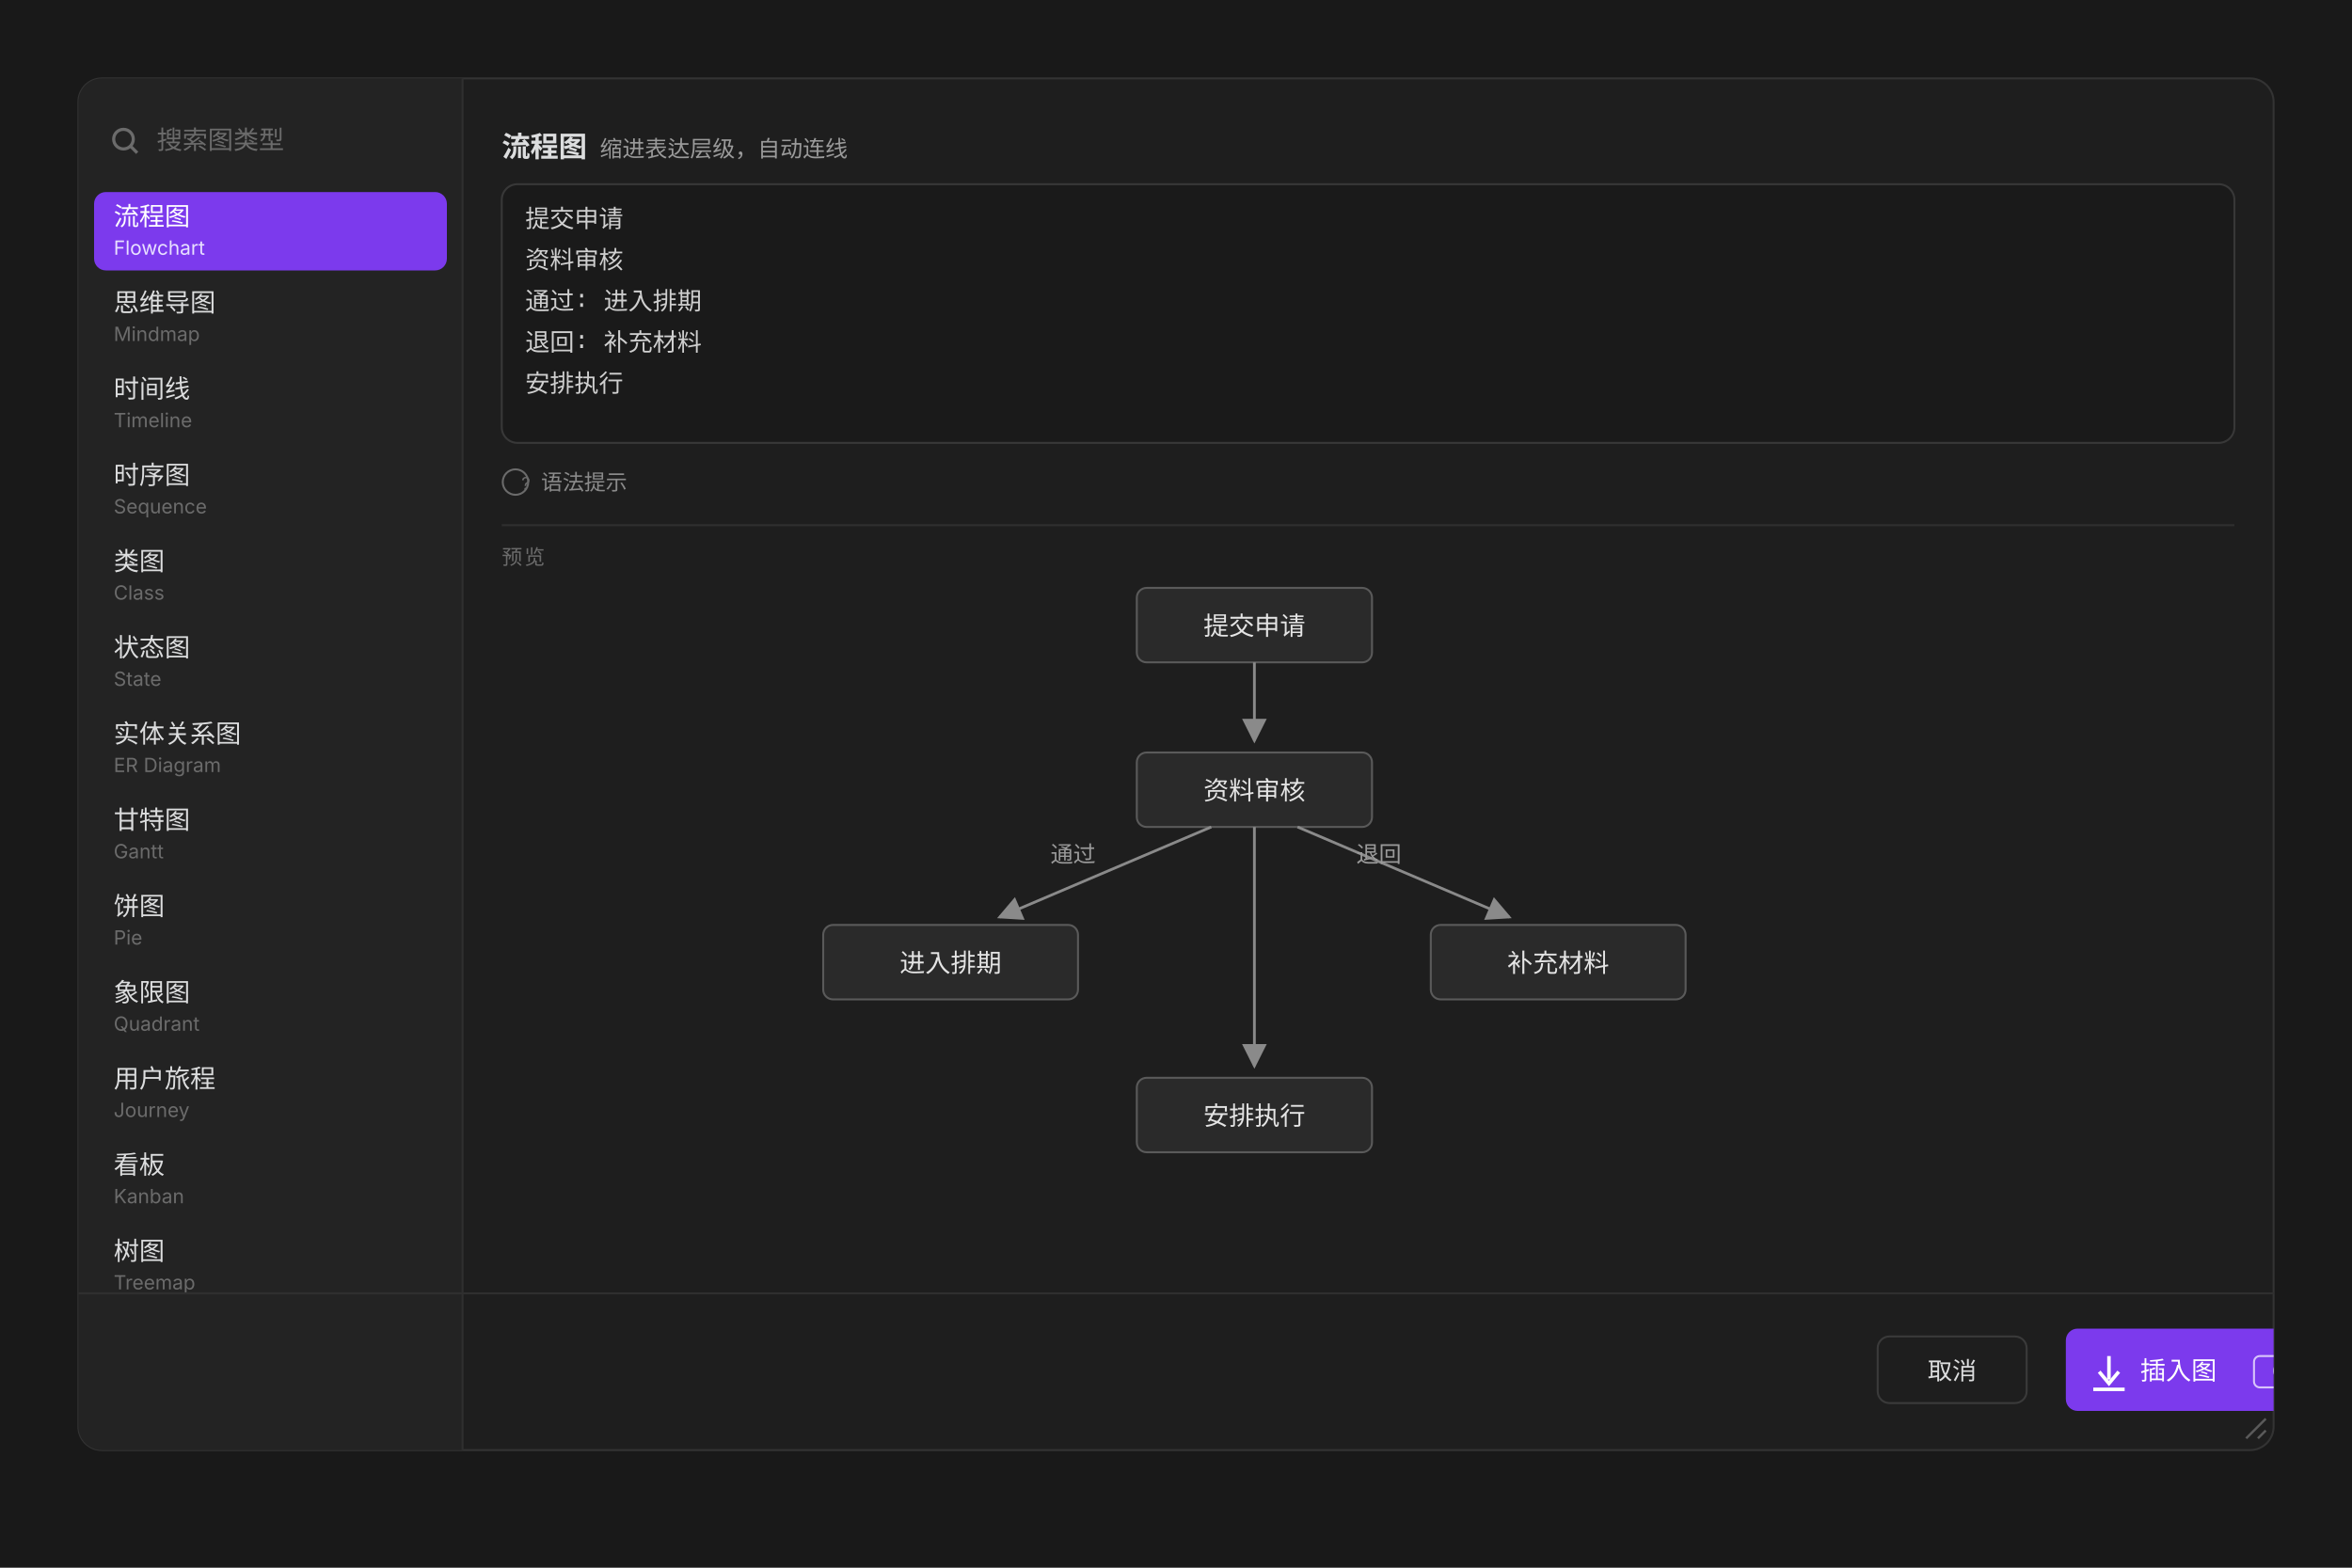
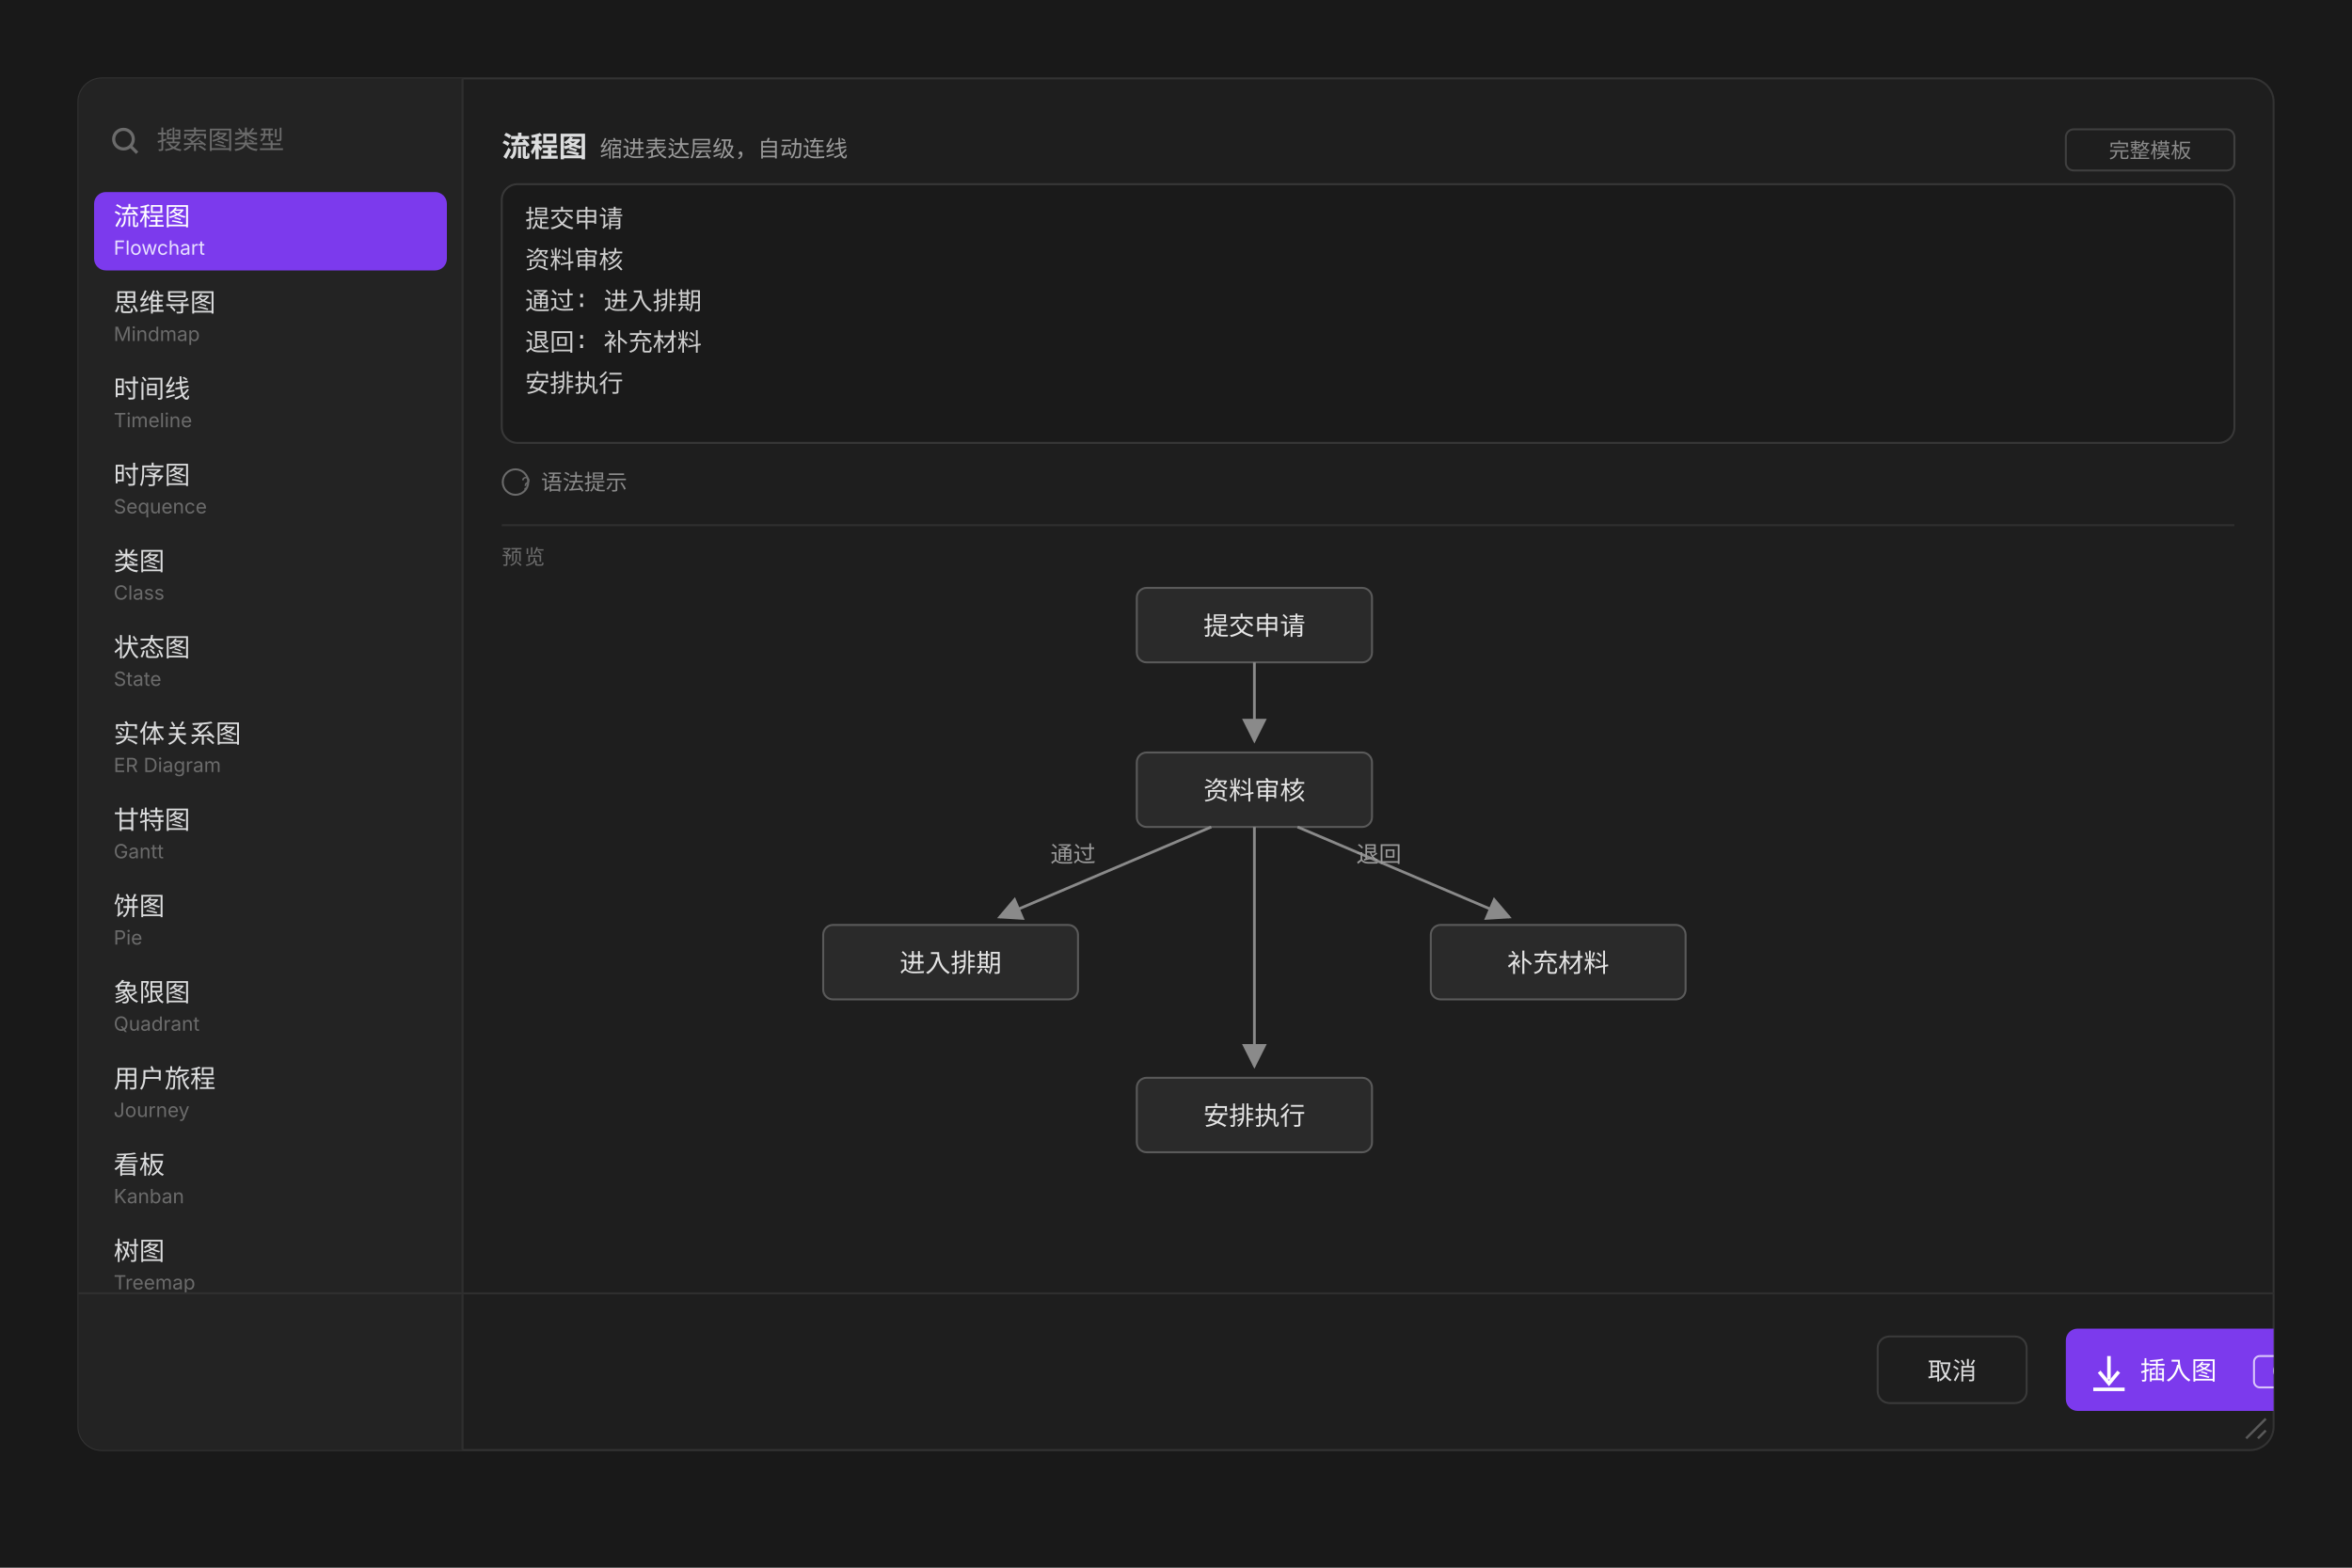
<svg xmlns="http://www.w3.org/2000/svg" width="1200" height="800" viewBox="0 0 1200 800" font-family="-apple-system, BlinkMacSystemFont, 'Segoe UI', 'Microsoft YaHei', sans-serif">
  <rect width="1200" height="800" fill="#191919" />
  <rect x="40" y="40" width="1120" height="700" rx="12" fill="#1e1e1e" stroke="#333333" />
  <clipPath id="clipZh">
    <rect x="40" y="40" width="1120" height="700" rx="12" />
  </clipPath>
  <g clip-path="url(#clipZh)">
    <rect x="40" y="40" width="196" height="700" fill="#232323" />
    <line x1="236" y1="40" x2="236" y2="740" stroke="#2f2f2f" />
    <circle cx="63" cy="71" r="5" fill="none" stroke="#6b6b6b" stroke-width="1.6" />
    <line x1="66.5" y1="74.5" x2="70" y2="78" stroke="#6b6b6b" stroke-width="1.6" />
    <text x="80" y="76" font-size="13" fill="#6b6b6b">搜索图类型</text>
    <g font-size="13">
      <rect x="48" y="98" width="180" height="40" rx="6" fill="#7c3aed" />
      <text x="58" y="115" fill="#ffffff">流程图</text>
      <text x="58" y="130" font-size="10" fill="#e8e0ff">Flowchart</text>
      <text x="58" y="159" fill="#dcddde">思维导图</text>
      <text x="58" y="174" font-size="10" fill="#6b6b6b">Mindmap</text>
      <text x="58" y="203" fill="#dcddde">时间线</text>
      <text x="58" y="218" font-size="10" fill="#6b6b6b">Timeline</text>
      <text x="58" y="247" fill="#dcddde">时序图</text>
      <text x="58" y="262" font-size="10" fill="#6b6b6b">Sequence</text>
      <text x="58" y="291" fill="#dcddde">类图</text>
      <text x="58" y="306" font-size="10" fill="#6b6b6b">Class</text>
      <text x="58" y="335" fill="#dcddde">状态图</text>
      <text x="58" y="350" font-size="10" fill="#6b6b6b">State</text>
      <text x="58" y="379" fill="#dcddde">实体关系图</text>
      <text x="58" y="394" font-size="10" fill="#6b6b6b">ER Diagram</text>
      <text x="58" y="423" fill="#dcddde">甘特图</text>
      <text x="58" y="438" font-size="10" fill="#6b6b6b">Gantt</text>
      <text x="58" y="467" fill="#dcddde">饼图</text>
      <text x="58" y="482" font-size="10" fill="#6b6b6b">Pie</text>
      <text x="58" y="511" fill="#dcddde">象限图</text>
      <text x="58" y="526" font-size="10" fill="#6b6b6b">Quadrant</text>
      <text x="58" y="555" fill="#dcddde">用户旅程</text>
      <text x="58" y="570" font-size="10" fill="#6b6b6b">Journey</text>
      <text x="58" y="599" fill="#dcddde">看板</text>
      <text x="58" y="614" font-size="10" fill="#6b6b6b">Kanban</text>
      <text x="58" y="643" fill="#dcddde">树图</text>
      <text x="58" y="658" font-size="10" fill="#6b6b6b">Treemap</text>
    </g>
    <text x="256" y="80" font-size="14.5" font-weight="600" fill="#dcddde">流程图</text>
    <text x="306" y="80" font-size="11.5" fill="#9a9a9a">缩进表达层级，自动连线</text>
+     <rect x="1054" y="66" width="86" height="21" rx="4" fill="none" stroke="#3f3f3f" />
+     <text x="1097" y="80.5" font-size="10.5" fill="#8a8a8a" text-anchor="middle">完整模板</text>
    <rect x="256" y="94" width="884" height="132" rx="8" fill="#1a1a1a" stroke="#383838" />
    <g font-family="Consolas, 'Courier New', monospace" font-size="12.5" fill="#cfcfcf">
      <text x="268" y="116">提交申请</text>
      <text x="268" y="137">  资料审核</text>
      <text x="268" y="158">    通过: 进入排期</text>
      <text x="268" y="179">    退回: 补充材料</text>
      <text x="268" y="200">  安排执行</text>
    </g>
    <circle cx="263" cy="246" r="6.5" fill="none" stroke="#6b6b6b" />
    <text x="266" y="250" font-size="9" fill="#6b6b6b">?</text>
    <text x="276" y="250" font-size="11" fill="#8a8a8a">语法提示</text>
    <line x1="256" y1="268" x2="1140" y2="268" stroke="#2f2f2f" />
    <text x="256" y="288" font-size="10.5" fill="#6b6b6b" letter-spacing="1">预览</text>
    <g transform="translate(340, 300)">
      <defs>
        <marker id="arZh" markerWidth="9" markerHeight="9" refX="8" refY="4.5" orient="auto">
          <path d="M0,0 L9,4.5 L0,9 z" fill="#8a8a8a" />
        </marker>
      </defs>
      <g font-size="13">
        <rect x="240" y="0" width="120" height="38" rx="5" fill="#2a2a2a" stroke="#5a5a5a" />
        <text x="300" y="24" fill="#e4e4e4" text-anchor="middle">提交申请</text>
        <rect x="240" y="84" width="120" height="38" rx="5" fill="#2a2a2a" stroke="#5a5a5a" />
        <text x="300" y="108" fill="#e4e4e4" text-anchor="middle">资料审核</text>
        <rect x="80" y="172" width="130" height="38" rx="5" fill="#2a2a2a" stroke="#5a5a5a" />
        <text x="145" y="196" fill="#e4e4e4" text-anchor="middle">进入排期</text>
        <rect x="390" y="172" width="130" height="38" rx="5" fill="#2a2a2a" stroke="#5a5a5a" />
        <text x="455" y="196" fill="#e4e4e4" text-anchor="middle">补充材料</text>
        <rect x="240" y="250" width="120" height="38" rx="5" fill="#2a2a2a" stroke="#5a5a5a" />
        <text x="300" y="274" fill="#e4e4e4" text-anchor="middle">安排执行</text>
        <line x1="300" y1="38" x2="300" y2="78" stroke="#8a8a8a" stroke-width="1.4" marker-end="url(#arZh)" />
        <path d="M278 122 L170 168" stroke="#8a8a8a" stroke-width="1.4" fill="none" marker-end="url(#arZh)" />
        <path d="M322 122 L430 168" stroke="#8a8a8a" stroke-width="1.4" fill="none" marker-end="url(#arZh)" />
        <line x1="300" y1="122" x2="300" y2="244" stroke="#8a8a8a" stroke-width="1.4" marker-end="url(#arZh)" />
        <text x="196" y="140" fill="#9a9a9a" font-size="11.5">通过</text>
        <text x="352" y="140" fill="#9a9a9a" font-size="11.5">退回</text>
      </g>
    </g>
    <line x1="40" y1="660" x2="1160" y2="660" stroke="#2f2f2f" />
    <rect x="958" y="682" width="76" height="34" rx="6" fill="none" stroke="#3a3a3a" />
    <text x="996" y="704" font-size="12.5" fill="#dcddde" text-anchor="middle">取消</text>
    <rect x="1054" y="678" width="162" height="42" rx="6" fill="#7c3aed" />
    <g stroke="#ffffff" stroke-width="1.8" fill="none">
      <line x1="1076" y1="692" x2="1076" y2="704" />
      <path d="M1071 700 L1076 706 L1081 700" />
      <line x1="1068" y1="709" x2="1084" y2="709" />
    </g>
    <text x="1092" y="704" font-size="13" font-weight="500" fill="#ffffff">插入图</text>
    <rect x="1150" y="692" width="50" height="16" rx="3" fill="none" stroke="#ffffff" opacity="0.7" />
    <text x="1175" y="703" font-size="9.5" fill="#ffffff" opacity="0.8" text-anchor="middle">Ctrl+↵</text>
  </g>
  <g stroke="#5a5a5a" stroke-width="1.2">
    <line x1="1146" y1="734" x2="1156" y2="724" />
    <line x1="1152" y1="734" x2="1156" y2="730" />
  </g>
</svg>
